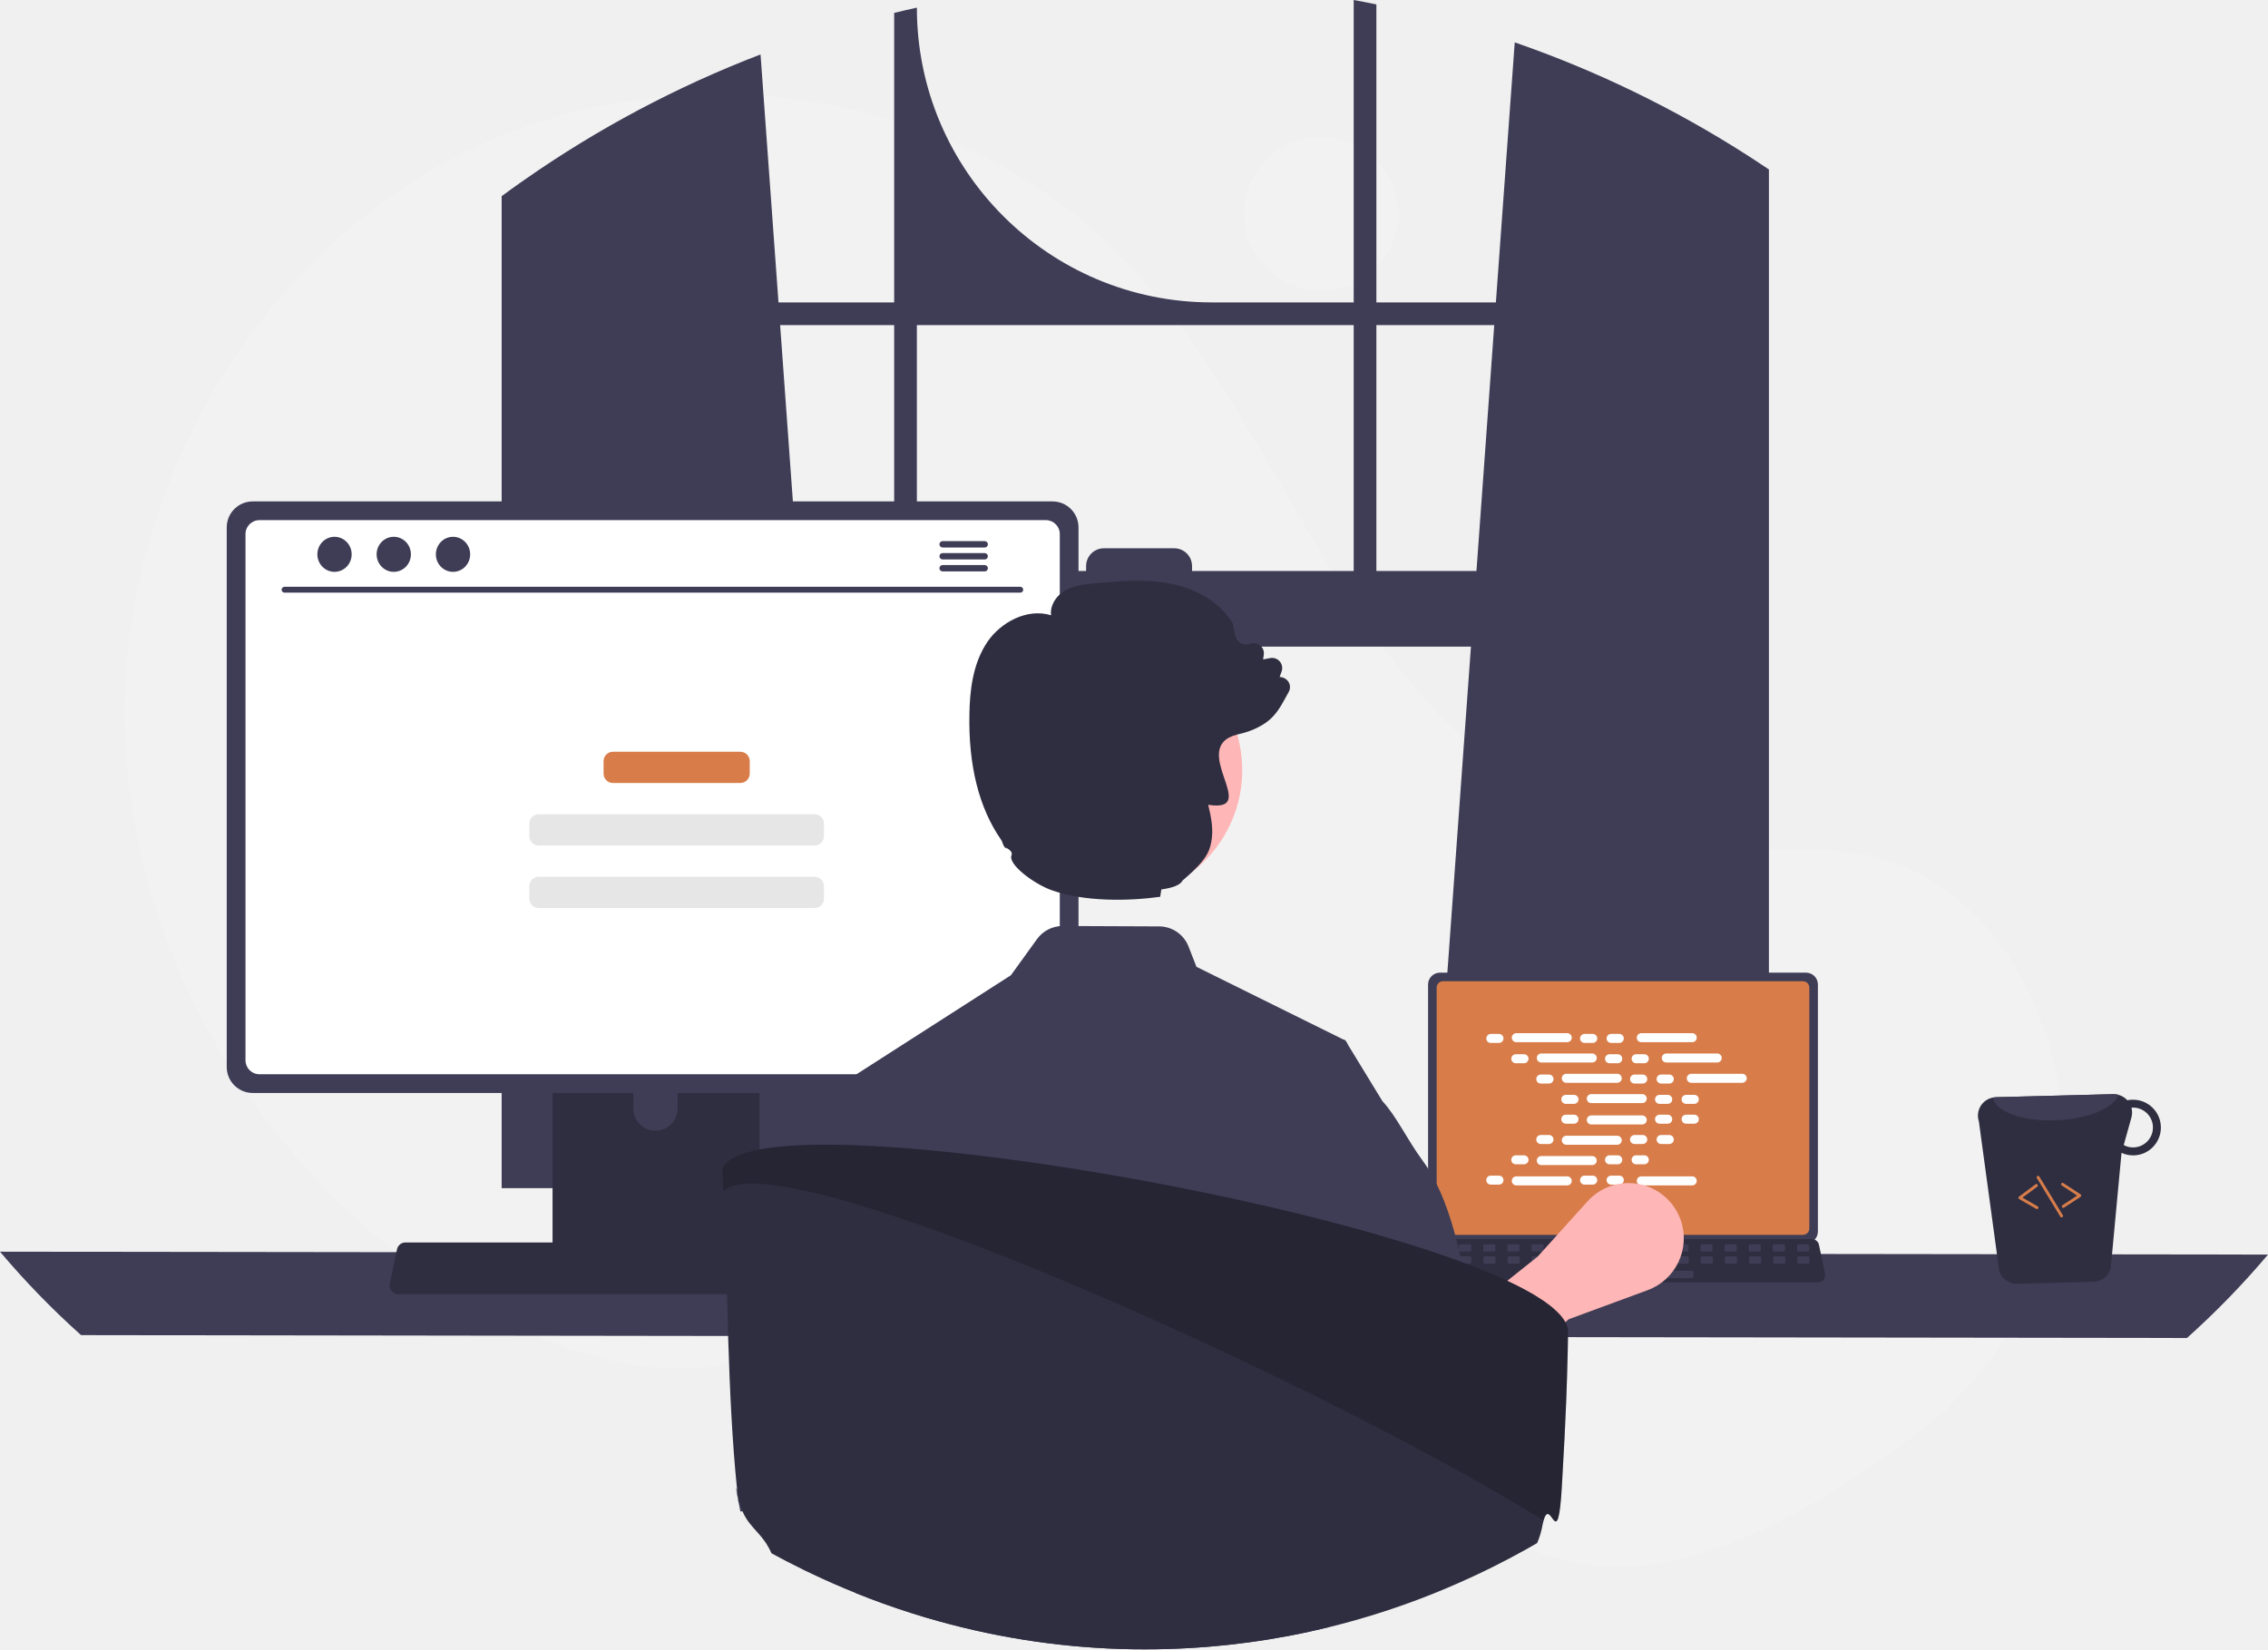
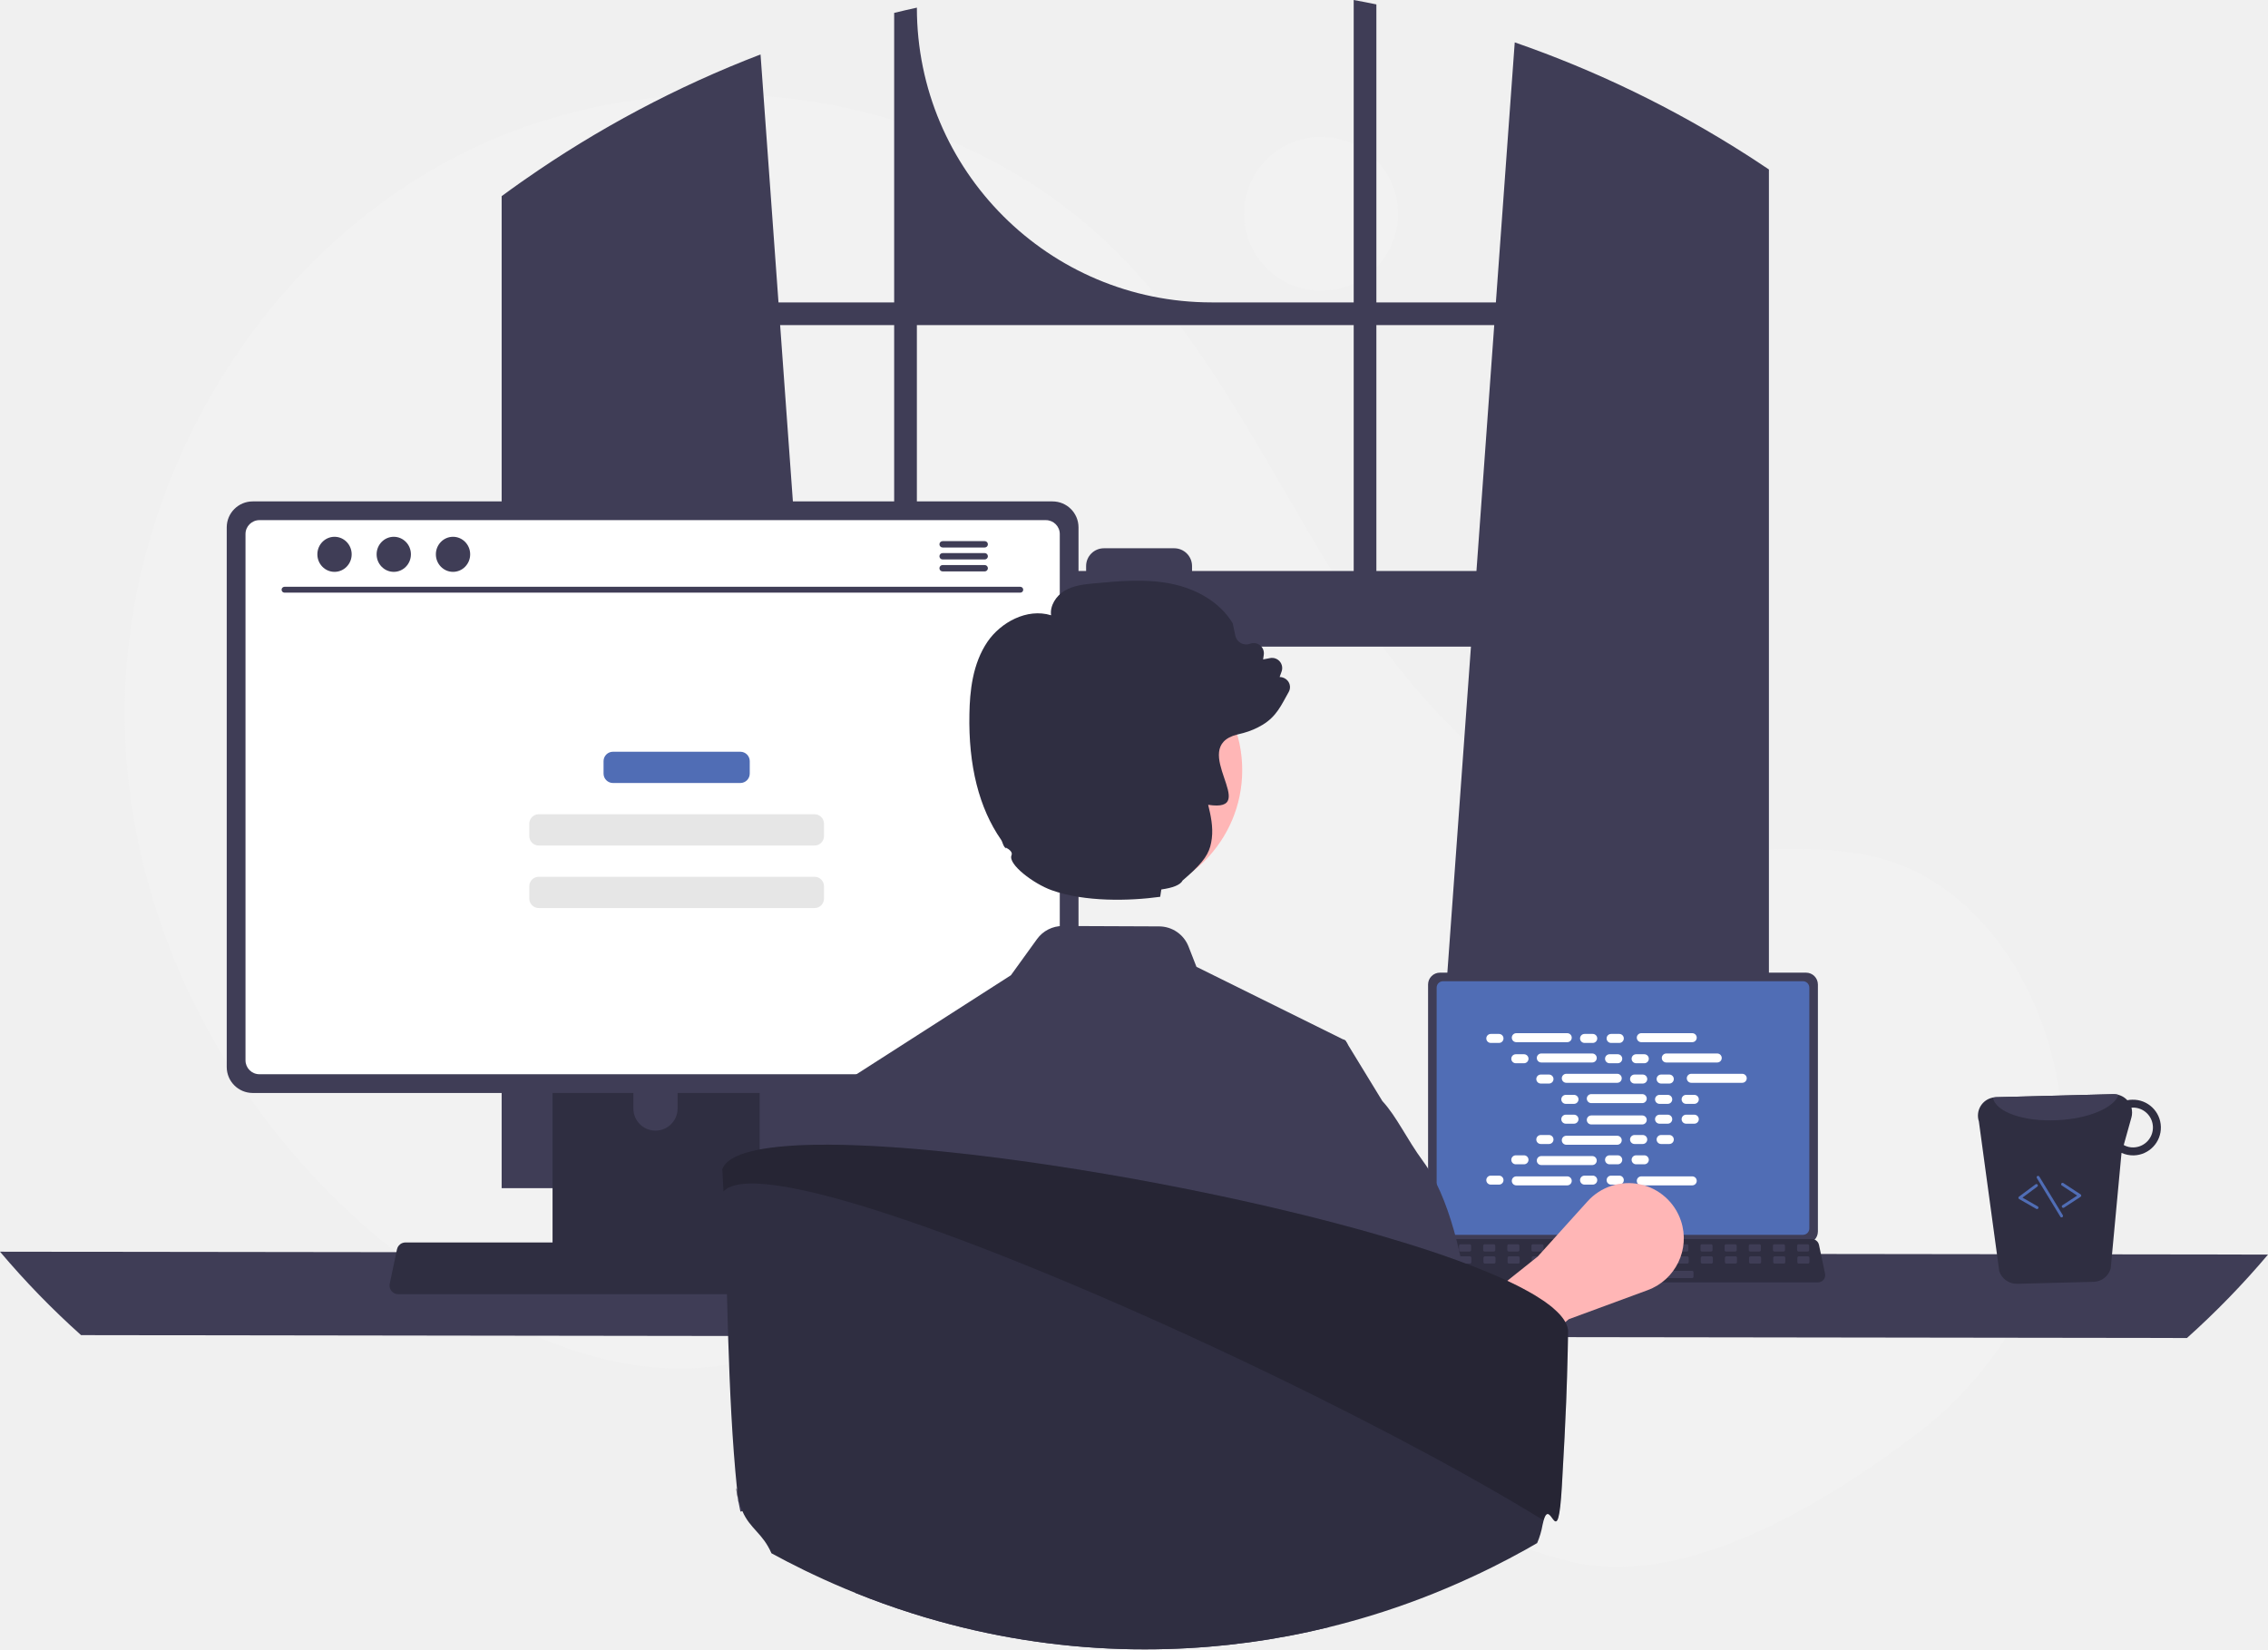
<svg xmlns="http://www.w3.org/2000/svg" data-name="Layer 1" width="786.82" height="572.258" viewBox="0 0 786.82 572.258">
  <circle cx="458.321" cy="74.182" r="26.701" fill="#f2f2f2" />
  <path d="M872.038,661.023c39.688-30.229,58.644-81.025,46.776-129.482q-.442-1.806-.934-3.604c-7.867-28.763-27.332-56.101-55.7-65.291-23.82-7.717-49.82-1.783-74.669-4.851-48.781-6.024-86.601-45.494-113.211-86.819-26.611-41.325-47.062-87.583-82.422-121.724-58.285-56.275-153.362-68.391-225.627-31.76C293.987,254.121,247.955,335.391,249.918,416.386c1.963,80.995,50.046,158.432,119.875,199.517,25.652,15.093,55.321,25.785,84.848,22.044,25.62-3.246,48.899-17.013,74.399-21.1,40.091-6.426,79.927,11.701,114.603,32.824,34.676,21.123,68.17,46.16,107.574,55.952C789.478,715.131,836.881,687.801,872.038,661.023Z" transform="translate(-206.59 -163.8711)" fill="#f2f2f2" />
  <path d="M815.016,219.191c-.87-.58-1.75-1.13-2.62-1.69a380.24,380.24,0,0,0-80.31-38.93l-6.54,90.22h-41.46v-103.39c-2.61-.54-5.24-1.05-7.87-1.53v104.92H626.946A102.27,102.27,0,0,1,524.676,166.521v-0c-2.64.57-5.26,1.18-7.88,1.83v100.44h-40.13l-6.23-86.03a380.858,380.858,0,0,0-81.94,43.53c-.44.3-.88.61-1.31.91-2.21,1.55-4.39,3.13-6.56,4.73v344.19h118.27l-2.09-28.95-11.5-158.95h231.59l-11.5,158.95-2.09,28.95h116.96v-353.45Q817.656,220.901,815.016,219.191Zm-298.22,142.78h-33.39l-6.17-85.3h39.56Zm159.42,0h-56.08v-1.69a6.18,6.18,0,0,0-6.19-6.18h-24.38a6.178,6.178,0,0,0-6.18,6.18v1.69h-58.71v-85.3h151.54Zm7.87,0v-85.3h40.89l-6.17,85.3Z" transform="translate(-206.59 -163.8711)" fill="#3f3d56" />
  <path d="M206.59,598.162a289.003,289.003,0,0,0,28.12,28.95l730.58,1a289.003,289.003,0,0,0,28.12-28.95Z" transform="translate(-206.59 -163.8711)" fill="#3f3d56" />
  <path d="M702.02,505.462v85.704a4.122,4.122,0,0,0,4.119,4.119H833.143a4.122,4.122,0,0,0,4.119-4.119v-85.704a4.124,4.124,0,0,0-4.119-4.115H706.139A4.124,4.124,0,0,0,702.02,505.462Z" transform="translate(-206.59 -163.8711)" fill="#3f3d56" />
-   <path d="M704.999,506.529V590.109a2.205,2.205,0,0,0,2.201,2.201H832.086a2.205,2.205,0,0,0,2.201-2.201V506.529a2.206,2.206,0,0,0-2.201-2.206H707.201A2.206,2.206,0,0,0,704.999,506.529Z" transform="translate(-206.59 -163.8711)" fill="#d87d4a" />
+   <path d="M704.999,506.529V590.109a2.205,2.205,0,0,0,2.201,2.201H832.086a2.205,2.205,0,0,0,2.201-2.201V506.529a2.206,2.206,0,0,0-2.201-2.206H707.201A2.206,2.206,0,0,0,704.999,506.529Z" transform="translate(-206.59 -163.8711)" fill="#506db5" />
  <path d="M699.364,607.881a2.47,2.47,0,0,0,1.943.93H837.299a2.502,2.502,0,0,0,2.446-3.016l-2.111-10.027a2.507,2.507,0,0,0-1.558-1.818,2.425,2.425,0,0,0-.888-.168H703.41a2.424,2.424,0,0,0-.888.168,2.507,2.507,0,0,0-1.558,1.818l-2.111,10.027A2.501,2.501,0,0,0,699.364,607.881Z" transform="translate(-206.59 -163.8711)" fill="#2f2e41" />
  <rect x="830.034" y="595.588" width="4.188" height="2.513" rx="0.488" transform="translate(1457.666 1029.819) rotate(-180)" fill="#3f3d56" />
  <rect x="821.657" y="595.588" width="4.188" height="2.513" rx="0.488" transform="translate(1440.912 1029.819) rotate(-180)" fill="#3f3d56" />
  <rect x="813.28" y="595.588" width="4.188" height="2.513" rx="0.488" transform="translate(1424.158 1029.819) rotate(-180)" fill="#3f3d56" />
  <rect x="804.903" y="595.588" width="4.188" height="2.513" rx="0.488" transform="translate(1407.404 1029.819) rotate(-180)" fill="#3f3d56" />
  <rect x="796.526" y="595.588" width="4.188" height="2.513" rx="0.488" transform="translate(1390.65 1029.819) rotate(-180)" fill="#3f3d56" />
  <rect x="788.149" y="595.588" width="4.188" height="2.513" rx="0.488" transform="translate(1373.896 1029.819) rotate(-180)" fill="#3f3d56" />
  <rect x="779.772" y="595.588" width="4.188" height="2.513" rx="0.488" transform="translate(1357.142 1029.819) rotate(-180)" fill="#3f3d56" />
  <rect x="771.395" y="595.588" width="4.188" height="2.513" rx="0.488" transform="translate(1340.388 1029.819) rotate(-180)" fill="#3f3d56" />
  <rect x="763.018" y="595.588" width="4.188" height="2.513" rx="0.488" transform="translate(1323.634 1029.819) rotate(-180)" fill="#3f3d56" />
  <rect x="754.641" y="595.588" width="4.188" height="2.513" rx="0.488" transform="translate(1306.88 1029.819) rotate(-180)" fill="#3f3d56" />
  <rect x="746.264" y="595.588" width="4.188" height="2.513" rx="0.488" transform="translate(1290.126 1029.819) rotate(-180)" fill="#3f3d56" />
  <rect x="737.887" y="595.588" width="4.188" height="2.513" rx="0.488" transform="translate(1273.372 1029.819) rotate(-180)" fill="#3f3d56" />
  <rect x="729.51" y="595.588" width="4.188" height="2.513" rx="0.488" transform="translate(1256.618 1029.819) rotate(-180)" fill="#3f3d56" />
  <rect x="721.133" y="595.588" width="4.188" height="2.513" rx="0.488" transform="translate(1239.865 1029.819) rotate(-180)" fill="#3f3d56" />
  <rect x="712.756" y="595.588" width="4.188" height="2.513" rx="0.488" transform="translate(1223.111 1029.819) rotate(-180)" fill="#3f3d56" />
  <rect x="704.379" y="595.588" width="4.188" height="2.513" rx="0.488" transform="translate(1206.357 1029.819) rotate(-180)" fill="#3f3d56" />
  <rect x="830.133" y="599.777" width="4.188" height="2.513" rx="0.488" transform="translate(1457.864 1038.196) rotate(-180)" fill="#3f3d56" />
  <rect x="821.756" y="599.777" width="4.188" height="2.513" rx="0.488" transform="translate(1441.11 1038.196) rotate(-180)" fill="#3f3d56" />
  <rect x="813.379" y="599.777" width="4.188" height="2.513" rx="0.488" transform="translate(1424.356 1038.196) rotate(-180)" fill="#3f3d56" />
  <rect x="805.002" y="599.777" width="4.188" height="2.513" rx="0.488" transform="translate(1407.602 1038.196) rotate(-180)" fill="#3f3d56" />
  <rect x="796.625" y="599.777" width="4.188" height="2.513" rx="0.488" transform="translate(1390.848 1038.196) rotate(-180)" fill="#3f3d56" />
  <rect x="788.248" y="599.777" width="4.188" height="2.513" rx="0.488" transform="translate(1374.094 1038.196) rotate(-180)" fill="#3f3d56" />
  <rect x="779.871" y="599.777" width="4.188" height="2.513" rx="0.488" transform="translate(1357.34 1038.196) rotate(-180)" fill="#3f3d56" />
  <rect x="771.494" y="599.777" width="4.188" height="2.513" rx="0.488" transform="translate(1340.586 1038.196) rotate(-180)" fill="#3f3d56" />
  <rect x="763.117" y="599.777" width="4.188" height="2.513" rx="0.488" transform="translate(1323.832 1038.196) rotate(-180)" fill="#3f3d56" />
  <rect x="754.74" y="599.777" width="4.188" height="2.513" rx="0.488" transform="translate(1307.078 1038.196) rotate(-180)" fill="#3f3d56" />
  <rect x="746.363" y="599.777" width="4.188" height="2.513" rx="0.488" transform="translate(1290.324 1038.196) rotate(-180)" fill="#3f3d56" />
  <rect x="737.986" y="599.777" width="4.188" height="2.513" rx="0.488" transform="translate(1273.57 1038.196) rotate(-180)" fill="#3f3d56" />
  <rect x="729.609" y="599.777" width="4.188" height="2.513" rx="0.488" transform="translate(1256.816 1038.196) rotate(-180)" fill="#3f3d56" />
  <rect x="721.232" y="599.777" width="4.188" height="2.513" rx="0.488" transform="translate(1240.062 1038.196) rotate(-180)" fill="#3f3d56" />
  <rect x="712.855" y="599.777" width="4.188" height="2.513" rx="0.488" transform="translate(1223.309 1038.196) rotate(-180)" fill="#3f3d56" />
  <rect x="704.478" y="599.777" width="4.188" height="2.513" rx="0.488" transform="translate(1206.555 1038.196) rotate(-180)" fill="#3f3d56" />
  <rect x="760.604" y="604.803" width="33.508" height="2.513" rx="0.488" transform="translate(1348.126 1048.248) rotate(-180)" fill="#3f3d56" />
  <rect x="515.631" y="358.737" width="5.966" height="3.122" rx="1.561" fill="#fff" />
  <rect x="548.154" y="358.737" width="5.966" height="3.122" rx="1.561" fill="#fff" />
  <rect x="557.369" y="358.737" width="5.966" height="3.122" rx="1.561" fill="#fff" />
  <rect x="524.477" y="358.477" width="20.796" height="3.122" rx="1.561" fill="#fff" />
  <rect x="567.841" y="358.477" width="20.796" height="3.122" rx="1.561" fill="#fff" />
  <rect x="524.304" y="365.784" width="5.966" height="3.122" rx="1.561" fill="#fff" />
  <rect x="556.827" y="365.784" width="5.966" height="3.122" rx="1.561" fill="#fff" />
  <rect x="566.042" y="365.784" width="5.966" height="3.122" rx="1.561" fill="#fff" />
  <rect x="533.15" y="365.523" width="20.796" height="3.122" rx="1.561" fill="#fff" />
  <rect x="576.514" y="365.523" width="20.796" height="3.122" rx="1.561" fill="#fff" />
  <rect x="532.977" y="372.83" width="5.966" height="3.122" rx="1.561" fill="#fff" />
  <rect x="565.5" y="372.83" width="5.966" height="3.122" rx="1.561" fill="#fff" />
  <rect x="574.715" y="372.83" width="5.966" height="3.122" rx="1.561" fill="#fff" />
  <rect x="541.823" y="372.57" width="20.796" height="3.122" rx="1.561" fill="#fff" />
  <rect x="585.187" y="372.57" width="20.796" height="3.122" rx="1.561" fill="#fff" />
  <rect x="541.649" y="379.877" width="5.966" height="3.122" rx="1.561" fill="#fff" />
  <rect x="574.172" y="379.877" width="5.966" height="3.122" rx="1.561" fill="#fff" />
  <rect x="583.387" y="379.877" width="5.966" height="3.122" rx="1.561" fill="#fff" />
  <rect x="550.496" y="379.617" width="20.796" height="3.122" rx="1.561" fill="#fff" />
  <rect x="548.154" y="407.898" width="5.966" height="3.122" rx="1.561" fill="#fff" />
  <rect x="557.369" y="407.898" width="5.966" height="3.122" rx="1.561" fill="#fff" />
  <rect x="567.841" y="408.158" width="20.796" height="3.122" rx="1.561" fill="#fff" />
  <rect x="515.631" y="407.898" width="5.966" height="3.122" rx="1.561" fill="#fff" />
  <rect x="524.477" y="408.158" width="20.796" height="3.122" rx="1.561" fill="#fff" />
  <rect x="524.304" y="400.851" width="5.966" height="3.122" rx="1.561" fill="#fff" />
  <rect x="556.827" y="400.851" width="5.966" height="3.122" rx="1.561" fill="#fff" />
  <rect x="566.042" y="400.851" width="5.966" height="3.122" rx="1.561" fill="#fff" />
  <rect x="533.15" y="401.111" width="20.796" height="3.122" rx="1.561" fill="#fff" />
  <rect x="532.977" y="393.804" width="5.966" height="3.122" rx="1.561" fill="#fff" />
  <rect x="565.5" y="393.804" width="5.966" height="3.122" rx="1.561" fill="#fff" />
  <rect x="574.715" y="393.804" width="5.966" height="3.122" rx="1.561" fill="#fff" />
  <rect x="541.823" y="394.064" width="20.796" height="3.122" rx="1.561" fill="#fff" />
  <rect x="541.649" y="386.758" width="5.966" height="3.122" rx="1.561" fill="#fff" />
  <rect x="574.172" y="386.758" width="5.966" height="3.122" rx="1.561" fill="#fff" />
  <rect x="583.387" y="386.758" width="5.966" height="3.122" rx="1.561" fill="#fff" />
  <rect x="550.496" y="387.018" width="20.796" height="3.122" rx="1.561" fill="#fff" />
  <path d="M711.507,654.353l-13.35-21.102,41.902-33.403,17.295-19.161a19.161,19.161,0,0,1,32.418,6.828h0a19.161,19.161,0,0,1-11.57,23.991l-27.349,10.075Z" transform="translate(-206.59 -163.8711)" fill="#ffb6b6" />
  <path d="M398.28,501.352v102.56h71.85v-102.56a3.448,3.448,0,0,0-2.43-3.3,3.175,3.175,0,0,0-1.03-.16H401.75A3.463,3.463,0,0,0,398.28,501.352Zm28.04,35.24a7.67,7.67,0,0,1,15.34,0v11.9a7.67,7.67,0,0,1-15.34,0Z" transform="translate(-206.59 -163.8711)" fill="#2f2e41" />
  <path d="M398.06,600.632v9.89a1.946,1.946,0,0,0,1.93,1.94h68.43a1.94,1.94,0,0,0,1.93-1.94v-9.89Z" transform="translate(-206.59 -163.8711)" fill="#3f3d56" />
  <path d="M285.25,346.832V534.092a9.007,9.007,0,0,0,9,9h277.5a9.007,9.007,0,0,0,9-9V346.832a9.011,9.011,0,0,0-9-8.99H294.25A9.012,9.012,0,0,0,285.25,346.832Z" transform="translate(-206.59 -163.8711)" fill="#3f3d56" />
  <path d="M291.76,349.162v182.62a4.818,4.818,0,0,0,4.81,4.81H569.44a4.818,4.818,0,0,0,4.81-4.81v-182.62a4.82,4.82,0,0,0-4.81-4.82H296.57A4.821,4.821,0,0,0,291.76,349.162Z" transform="translate(-206.59 -163.8711)" fill="#fff" />
  <path d="M342.4,611.792a2.948,2.948,0,0,0,2.32,1.11h162.34a2.987,2.987,0,0,0,2.92-3.6l-2.52-11.97a2.993,2.993,0,0,0-1.86-2.17,2.895,2.895,0,0,0-1.06-.2H347.23a2.894,2.894,0,0,0-1.06.2,2.992,2.992,0,0,0-1.86,2.17l-2.52,11.97A2.985,2.985,0,0,0,342.4,611.792Z" transform="translate(-206.59 -163.8711)" fill="#2f2e41" />
  <path d="M560.585,369.499H305.261a1.016,1.016,0,0,1,0-2.031H560.585a1.016,1.016,0,0,1,0,2.031Z" transform="translate(-206.59 -163.8711)" fill="#3f3d56" />
  <ellipse cx="116.051" cy="192.33" rx="5.95" ry="6.083" fill="#3f3d56" />
  <ellipse cx="136.607" cy="192.33" rx="5.95" ry="6.083" fill="#3f3d56" />
  <ellipse cx="157.163" cy="192.33" rx="5.95" ry="6.083" fill="#3f3d56" />
  <path d="M548.206,351.622h-14.6a1.105,1.105,0,0,0,0,2.21h14.6a1.105,1.105,0,0,0,0-2.21Z" transform="translate(-206.59 -163.8711)" fill="#3f3d56" />
  <path d="M548.206,355.772h-14.6a1.105,1.105,0,0,0,0,2.21h14.6a1.105,1.105,0,0,0,0-2.21Z" transform="translate(-206.59 -163.8711)" fill="#3f3d56" />
  <path d="M548.206,359.922h-14.6a1.105,1.105,0,0,0,0,2.21h14.6a1.105,1.105,0,0,0,0-2.21Z" transform="translate(-206.59 -163.8711)" fill="#3f3d56" />
  <path d="M900.186,604.972a6.416,6.416,0,0,0,6.183,4.331l26.492-.682a6.329,6.329,0,0,0,5.981-4.657l3.749-40.087a9.794,9.794,0,0,0,4.238.871,9.661,9.661,0,1,0-.485-19.317,8.184,8.184,0,0,0-1.736.181,6.548,6.548,0,0,0-4.874-2.103l-40.751,1.052a5.853,5.853,0,0,0-1.005.125,6.365,6.365,0,0,0-4.873,8.265Zm43.173-43.817,2.668-9.553a6.506,6.506,0,0,0,.02-3.375c.129-0.0.244-.062.373-.062a6.91,6.91,0,0,1,.324,13.817A6.505,6.505,0,0,1,943.359,561.156Z" transform="translate(-206.59 -163.8711)" fill="#2f2e41" />
  <path d="M897.978,544.686c.868,4.964,10.629,8.454,22.366,7.847,10.793-.497,19.617-4.287,21.234-8.778a6.025,6.025,0,0,0-1.844-.246l-40.751,1.052A5.853,5.853,0,0,0,897.978,544.686Z" transform="translate(-206.59 -163.8711)" fill="#3f3d56" />
-   <path d="M922.494,582.944a.497.497,0,0,0,.151-.066l5.753-3.766a.499.499,0,0,0,0-.836l-5.98-3.917a.5.5,0,1,0-.548.836l5.341,3.498-5.114,3.348a.5.5,0,0,0,.396.903Z" transform="translate(-206.59 -163.8711)" fill="#d87d4a" />
-   <path d="M913.408,583.363a.5.5,0,0,0,.126-.918l-5.303-3.04,5.126-3.807a.5.5,0,1,0-.596-.802l-5.739,4.263a.5.5,0,0,0,.049.835l5.965,3.42A.5.5,0,0,0,913.408,583.363Z" transform="translate(-206.59 -163.8711)" fill="#d87d4a" />
-   <path d="M921.922,586.244a.482.482,0,0,0,.137-.058.5.5,0,0,0,.168-.687l-8.155-13.408a.5.5,0,0,0-.854.521l8.155,13.408A.5.5,0,0,0,921.922,586.244Z" transform="translate(-206.59 -163.8711)" fill="#d87d4a" />
-   <rect x="209.385" y="260.827" width="50.719" height="10.846" rx="3.264" fill="#d87d4a" />
+   <path d="M922.494,582.944a.497.497,0,0,0,.151-.066l5.753-3.766a.499.499,0,0,0,0-.836l-5.98-3.917a.5.5,0,1,0-.548.836l5.341,3.498-5.114,3.348a.5.5,0,0,0,.396.903Z" transform="translate(-206.59 -163.8711)" fill="#506db5" />
+   <path d="M913.408,583.363a.5.5,0,0,0,.126-.918l-5.303-3.04,5.126-3.807a.5.5,0,1,0-.596-.802l-5.739,4.263a.5.5,0,0,0,.049.835l5.965,3.42A.5.5,0,0,0,913.408,583.363Z" transform="translate(-206.59 -163.8711)" fill="#506db5" />
+   <path d="M921.922,586.244a.482.482,0,0,0,.137-.058.5.5,0,0,0,.168-.687l-8.155-13.408a.5.5,0,0,0-.854.521l8.155,13.408A.5.5,0,0,0,921.922,586.244Z" transform="translate(-206.59 -163.8711)" fill="#506db5" />
+   <rect x="209.385" y="260.827" width="50.719" height="10.846" rx="3.264" fill="#506db5" />
  <rect x="183.626" y="282.519" width="102.236" height="10.846" rx="3.264" fill="#e6e6e6" />
  <rect x="183.626" y="304.21" width="102.236" height="10.846" rx="3.264" fill="#e6e6e6" />
  <path d="M497.301,540.717l.217.684.011.023,6.525,19.838,7.506,22.861,14.123,42.961.137,6.673v.023l1.049,53.684-2.909,7.278,3.274,11.932s-1.506-18.037-9.582-7.679c-4.574,5.886-9.925,11.91-14.317,17.556q9.6,3.884,19.507,7.027c1.426.456,2.863.89,4.301,1.323q.462.137.924.274a266.863,266.863,0,0,0,67.351,10.826c1.186.034,2.35.057,3.479.08.399.011.787.023,1.175.023,1.278.011,2.544.023,3.822.023q3.867,0,7.7-.114a266.853,266.853,0,0,0,56.091-7.586c-.125-7.586-.468-16.45-.958-25.918-.228-4.643-5.35-9.674-5.658-14.533-.217-3.65,4.381-7.084,4.141-10.792-1.551-22.827-3.491-14.064-4.928-30.229q-.222-2.379-.411-4.552c-.924-10.381-1.563-16.872-1.563-16.872l6.137-38.683,9.639-60.734-.742-1.221-.833-.411-50.844-25.165-2.761-7.073a10.979,10.979,0,0,0-10.141-6.947l-33.493-.137a10.931,10.931,0,0,0-8.909,4.529l-9.069,12.56Z" transform="translate(-206.59 -163.8711)" fill="#3f3d56" />
  <path d="M533.407,617.525,525.82,633.758l-5.179,11.088-8.909,46.646-4.46,4.734L503.45,679.467l-39.998,8.881c-1.312-7.29-.351.247-1.161-7.75.228-.228.468-.456.707-.685.639-.593,1.175-1.152,1.164-1.688-.456-27.584.913-74.526,12.343-102.966a60.053,60.053,0,0,1,7.027-13.107c.228-.308.445-.616.662-.924,5.27-7.381,8.601-14.647,13.324-19.815v-.011a.53.53,0,0,0,.08-.08.157.157,0,0,0,.046-.034l32.443-17.203,1.392,39.105.992,28.109Z" transform="translate(-206.59 -163.8711)" fill="#3f3d56" />
  <path d="M650.391,622.135l9.476,20.275,3.307,7.061,8.907,46.642,4.446,4.723,3.83-16.755,1.8-.369,32.459-6.722,9.461,30.046a17.984,17.984,0,0,0-3.261-22.506c-.646-.585-1.184-1.154-1.169-1.692.538-32.443-1.446-91.684-19.367-116.066-5.692-7.738-9.107-15.445-14.076-20.829-.015-.015-.015-.031-.031-.031L674.081,526.114l-.738-1.215-.831-.415Z" transform="translate(-206.59 -163.8711)" fill="#3f3d56" />
  <circle id="a657ec4b-47ce-4d2a-9c58-81a811696ca9" data-name="Ellipse 5" cx="386.397" cy="267.201" r="44.558" fill="#ffb6b6" />
  <path d="M653.212,399.948a3.759,3.759,0,0,0-2.69-1.19l.67-1.86a3.528,3.528,0,0,0-3.96-4.7l-2.44.47.23-1.63a3.534,3.534,0,0,0-4.73-3.82,3.766,3.766,0,0,1-3.24-.23,3.846,3.846,0,0,1-1.92-2.61l-.85-4.1-.09-.22c-4.14-6.9-12.1-11.92-21.84-13.76-8.67-1.65-17.56-.81-26.13-.02-3.4.32-7.24.68-10.44,2.64-2.72,1.68-5.02,5.04-4.55,8.43-8.45-2.59-17.51,2.58-22,9.1-5.32,7.76-6.19,17.48-6.33,25.08-.38,17.98,3.33,32.69,11,43.73.56.8.7,2.47,1.81,3.03l-.23-.37c1.24.62,2.5,1.62,2.03,2.69-1.35,3.08,7.62,9.89,13.94,12.14,11.53,4.11,26.86,3.76,37.64,2.28l.38-2.55c3.89-.53,6.63-1.54,7.4-3.12,1.36-1.16,2.52-2.2,3.53-3.16l.01-.01c.02-.02.06-.05.08-.07,4.87-4.67,6-7.33,6.51-11.38.49-3.97-.38-8-1.27-11.63,18.74,2.9-7.38-19.96,10.08-24.38a5.434,5.434,0,0,1,.61-.15c.51-.12,1.02-.24,1.51-.38a26.448,26.448,0,0,0,6.72-2.87c4.88-2.97,6.49-6.91,9.01-11.35A3.427,3.427,0,0,0,653.212,399.948Z" transform="translate(-206.59 -163.8711)" fill="#2f2e41" />
  <path d="M750.582,625.308c-.01,1.75-.03,4.2-.11,7.23q-.015.63-.03,1.29c-.13,5.57-.26,10.24-.47,15.43-.01.36-.02.71-.04,1.07-.28,7.24-.72,15.67-1.48,29.02-1.41,24.66-3.87,3.39-6.34,12.04-.12.43-.25.94-.37,1.54a27.916,27.916,0,0,1-1.88,6.33c-1.31.78-2.66,1.53-3.99,2.28-3.79,2.11-7.64,4.14-11.52,6.07-2.18,1.08-4.37,2.14-6.57,3.16-.35.16-.69.32-1.03.47a270.887,270.887,0,0,1-34.75,13.26c-2.32.7-4.63,1.38-6.97,2.01-2.44.68-4.88,1.32-7.35,1.92a266.893,266.893,0,0,1-56.09,7.59c-2.55.08-5.12.11-7.7.11-1.28,0-2.54-.01-3.82-.02-.39,0-.78-.01-1.17-.02-1.13-.03-2.3-.05-3.48-.08a266.663,266.663,0,0,1-67.35-10.83l-.93-.27c-1.44-.44-2.87-.87-4.3-1.33q-9.9-3.135-19.51-7.02-7.335-2.955-14.5-6.34a.339.339,0,0,1-.12-.06c-1-.46-2.01-.94-3.01-1.43-.13-.07-.27-.14-.41-.21q-5.595-2.73-11.07-5.72c-3.07-7.05-7.39-8.4-10.07-14.6a25.874,25.874,0,0,1-1.68-5.74c0-.02-.01-.04-.01-.07.28,3.72-1.19-6.6-.01-.04-.01-.12-.02-.25-.03-.4-.03-.36-.07-.8-.13-1.35-3.43-33.49-3.21-71.79-4.7-103.35q-.15-3.06-.31-5.86c-.03-.62-.07-1.23-.11-1.83.07-.18.15-.37.24-.55a1.002,1.002,0,0,1,.07-.15,1.623,1.623,0,0,1,.1-.18c.02-.03.05-.07.07-.1a.917.917,0,0,1,.05-.1c.09-.14.19-.29.3-.43.05-.06.09-.11.14-.16a.808.808,0,0,1,.12-.14.637.637,0,0,1,.11-.13c.04-.04.08-.09.13-.14a.302.302,0,0,1,.08-.08,2.033,2.033,0,0,1,.26-.25,9.624,9.624,0,0,1,1.14-.9c.14-.09.29-.18.43-.28a19.135,19.135,0,0,1,3.17-1.52c.38-.14.76-.27,1.17-.41.15-.04.29-.09.44-.14.22-.07.44-.14.67-.19,1.14-.34,2.37-.63,3.7-.9.16-.03.33-.06.5-.1.24-.05.49-.09.74-.13.34-.06.69-.12,1.04-.18,2.97-.47,6.34-.82,10.06-1.05q.525-.03,1.05-.06c.41-.02.82-.04,1.24-.06.35-.02.71-.03,1.07-.04.35-.02.71-.03,1.08-.04,1.01-.03,2.05-.06,3.11-.08,3.02-.06,6.2-.04,9.54.03,1.55.04,3.13.08,4.75.15.11,0,.21.01.31.01,1.41.05,2.83.11,4.29.19,1.02.05,2.05.1,3.08.16.97.06,1.95.12,2.94.19.77.04,1.54.1,2.32.15.66.05,1.32.1,1.98.14l.9.06c.49.04.98.07,1.48.12,1.1.09,2.2.18,3.32.27,1.11.1,2.24.2,3.37.3s2.27.21,3.41.32c.12.01.23.02.34.03,1.04.11,2.08.21,3.13.32.24.02.49.04.73.07,1.001.101,2.022.218,3.032.326.31.033.618.066.929.1.791.086,1.572.161,2.368.254,1.05.12,2.12.23,3.16.37.81.09,1.62.18,2.43.28,1.27.15,2.56.31,3.85.48.49.06.98.12,1.47.19,3.68.46,7.4.97,11.18,1.5,5.73.81,11.55,1.69,17.41,2.64q8.805,1.425,17.71,3.01c1.5.27,3,.54,4.51.82q1.02.195,2.04.39c1.16.21,2.32.43,3.48.65,1.16.22,2.32.44,3.48.67,1.38.27,2.77.54,4.15.81,9.09,1.8,18.13,3.72,26.95,5.73,1.45.33,2.9.67,4.34,1q4.32,1.005,8.56,2.04c.78.18,1.55.37,2.32.56,1.92.48,3.84.96,5.73,1.45l.33.09c1.39.34,2.75.69,4.11,1.05q4.815,1.26,9.47,2.55,3.09.855,6.11,1.73c3.01.87,5.96,1.75,8.83,2.64.71.22,1.42.44,2.12.65,2.1.65,4.17,1.31,6.18,1.97,1.6.52,3.16,1.05,4.7,1.58q2.31.795,4.53,1.59c.95.34,1.89.7,2.83,1.04,1.35.5,2.68,1,3.98,1.5.4.15.79.31,1.18.46.25.11.49.2.73.3.47.19.95.37,1.41.56.47.18.93.37,1.39.57.45.18.91.37,1.35.56.45.18.89.37,1.33.57.37.15.73.31,1.08.47.71.31,1.42.62,2.11.94.34.16.68.31,1.02.47l.78.36c.11.06.22.11.33.16.25.12.51.25.76.37.58.27,1.15.56,1.71.83.75.38,1.48.76,2.18,1.13.71.38,1.4.76,2.06,1.13.11.06.21.12.32.18.15.08.3.17.45.25.51.29,1,.59,1.49.88.96.59,1.87,1.17,2.72,1.75.19.13.37.26.56.38.63.45,1.23.89,1.79,1.34,0,.01,0,.01.01.01.19.14.37.29.55.43.15.14.31.26.46.4.52.45,1,.88,1.44,1.32a5.667,5.667,0,0,1,.42.43,1.208,1.208,0,0,1,.16.16c.2.2.38.4.55.6a.553.553,0,0,1,.07.09c.24.28.46.56.67.84.1.14.21.28.3.42.12.17.24.35.34.52.09.14.17.29.25.43a7.257,7.257,0,0,1,.54,1.13,5.241,5.241,0,0,1,.27.82A5.844,5.844,0,0,1,750.582,625.308Z" transform="translate(-206.59 -163.8711)" fill="#2f2e41" />
  <path d="M750.582,625.308c-.01,1.75-.03,4.2-.11,7.23-.01.42-.03.85-.04,1.29-.1,4.25-.25,9.5-.46,15.43-.01.36-.02.71-.04,1.07-.28,7.24-.72,15.67-1.48,29.02-1.41,24.66-3.87,3.39-6.34,12.04-6.86-4.22-14.38-8.64-22.42-13.18q-2.175-1.23-4.39-2.47c-16.08-8.97-34.04-18.37-52.79-27.68-.74-.37-1.49-.74-2.23-1.1-42.95-21.23-89.83-41.88-127.81-55.66-7.33-2.66-14.33-5.06-20.91-7.17-13.86-4.43-25.84-7.53-35.06-8.87-9.6-1.4-16.23-.9-18.91,1.99q-.15-3.06-.31-5.86-.06-.93-.12-1.83c.062-.165.142-.322.22-.48.011-.023.019-.047.03-.07a1.002,1.002,0,0,1,.07-.15,1.623,1.623,0,0,1,.1-.18,1.06,1.06,0,0,1,.12-.2c.09-.14.19-.29.3-.43a3.483,3.483,0,0,1,.26-.3.637.637,0,0,1,.11-.13c.04-.04.08-.09.13-.14a.302.302,0,0,1,.08-.08,2.033,2.033,0,0,1,.26-.25,9.624,9.624,0,0,1,1.14-.9c.14-.09.29-.18.43-.28a19.135,19.135,0,0,1,3.17-1.52c.38-.14.76-.27,1.17-.41.15-.04.29-.09.44-.14.22-.07.44-.14.67-.19,1.14-.34,2.37-.63,3.7-.9.4-.08.82-.16,1.24-.23.34-.06.69-.12,1.04-.18,2.97-.47,6.34-.82,10.06-1.05q.525-.03,1.05-.06c.41-.02.82-.04,1.24-.06.35-.02.71-.03,1.07-.04.35-.02.71-.03,1.08-.04,1.01-.03,2.05-.06,3.11-.08,3.02-.05,6.2-.03,9.54.04,1.55.03,3.13.08,4.75.15.1,0,.21.01.31.01,1.41.04,2.84.11,4.29.18,1.02.05,2.05.1,3.08.16.97.06,1.95.12,2.94.19.77.04,1.54.1,2.32.15.66.05,1.32.1,1.98.14.79.06,1.58.12,2.38.18,1.1.09,2.2.18,3.32.27,1.11.1,2.24.2,3.37.3s2.27.21,3.41.32c.12.01.23.02.34.03,1.04.11,2.08.21,3.13.32q8.73.885,17.97,2.07,5.52.705,11.18,1.51c5.73.81,11.55,1.69,17.41,2.63q8.805,1.425,17.71,3.01c1.5.27,3,.54,4.51.82q2.76.51,5.52,1.04c1.16.22,2.32.44,3.48.67,1.38.27,2.77.54,4.15.81,9.09,1.8,18.13,3.72,26.95,5.73,1.45.33,2.9.67,4.34,1q4.32,1.005,8.56,2.04c.78.19,1.55.38,2.32.57q2.895.72,5.73,1.44v.01c.11.02.22.05.33.08,1.38.35,2.75.7,4.11,1.06q4.815,1.26,9.47,2.54c2.06.58,4.1,1.15,6.11,1.73,3.01.88,5.96,1.76,8.83,2.64.71.22,1.42.44,2.12.65q3.15.99,6.18,1.97c1.6.52,3.16,1.05,4.7,1.58q2.31.795,4.53,1.59c.96.34,1.9.69,2.83,1.03,1.36.5,2.68,1,3.98,1.51.4.15.79.31,1.18.46.73.28,1.44.57,2.14.86.47.18.93.37,1.39.57.45.18.91.37,1.35.56.45.18.89.37,1.33.57.37.15.73.31,1.08.47.71.31,1.42.62,2.11.94.34.16.68.31,1.02.47l.78.36c.11.06.22.11.33.16.85.4,1.67.8,2.47,1.2.75.38,1.48.76,2.18,1.13.83.44,1.62.87,2.38,1.31.15.08.3.17.45.25.51.29,1,.59,1.49.88.96.59,1.87,1.17,2.72,1.75.84.58,1.62,1.15,2.35,1.72,0,.01,0,.01.01.01.35.28.69.56,1.01.83.52.45,1,.88,1.44,1.32a5.667,5.667,0,0,1,.42.43,1.208,1.208,0,0,1,.16.16c.21.23.42.46.62.69.24.28.46.56.67.84.1.14.21.28.3.42.12.17.24.35.34.52.09.14.17.29.25.43a7.257,7.257,0,0,1,.54,1.13,6.053,6.053,0,0,1,.27.82A5.844,5.844,0,0,1,750.582,625.308Z" transform="translate(-206.59 -163.8711)" opacity="0.2" />
</svg>
